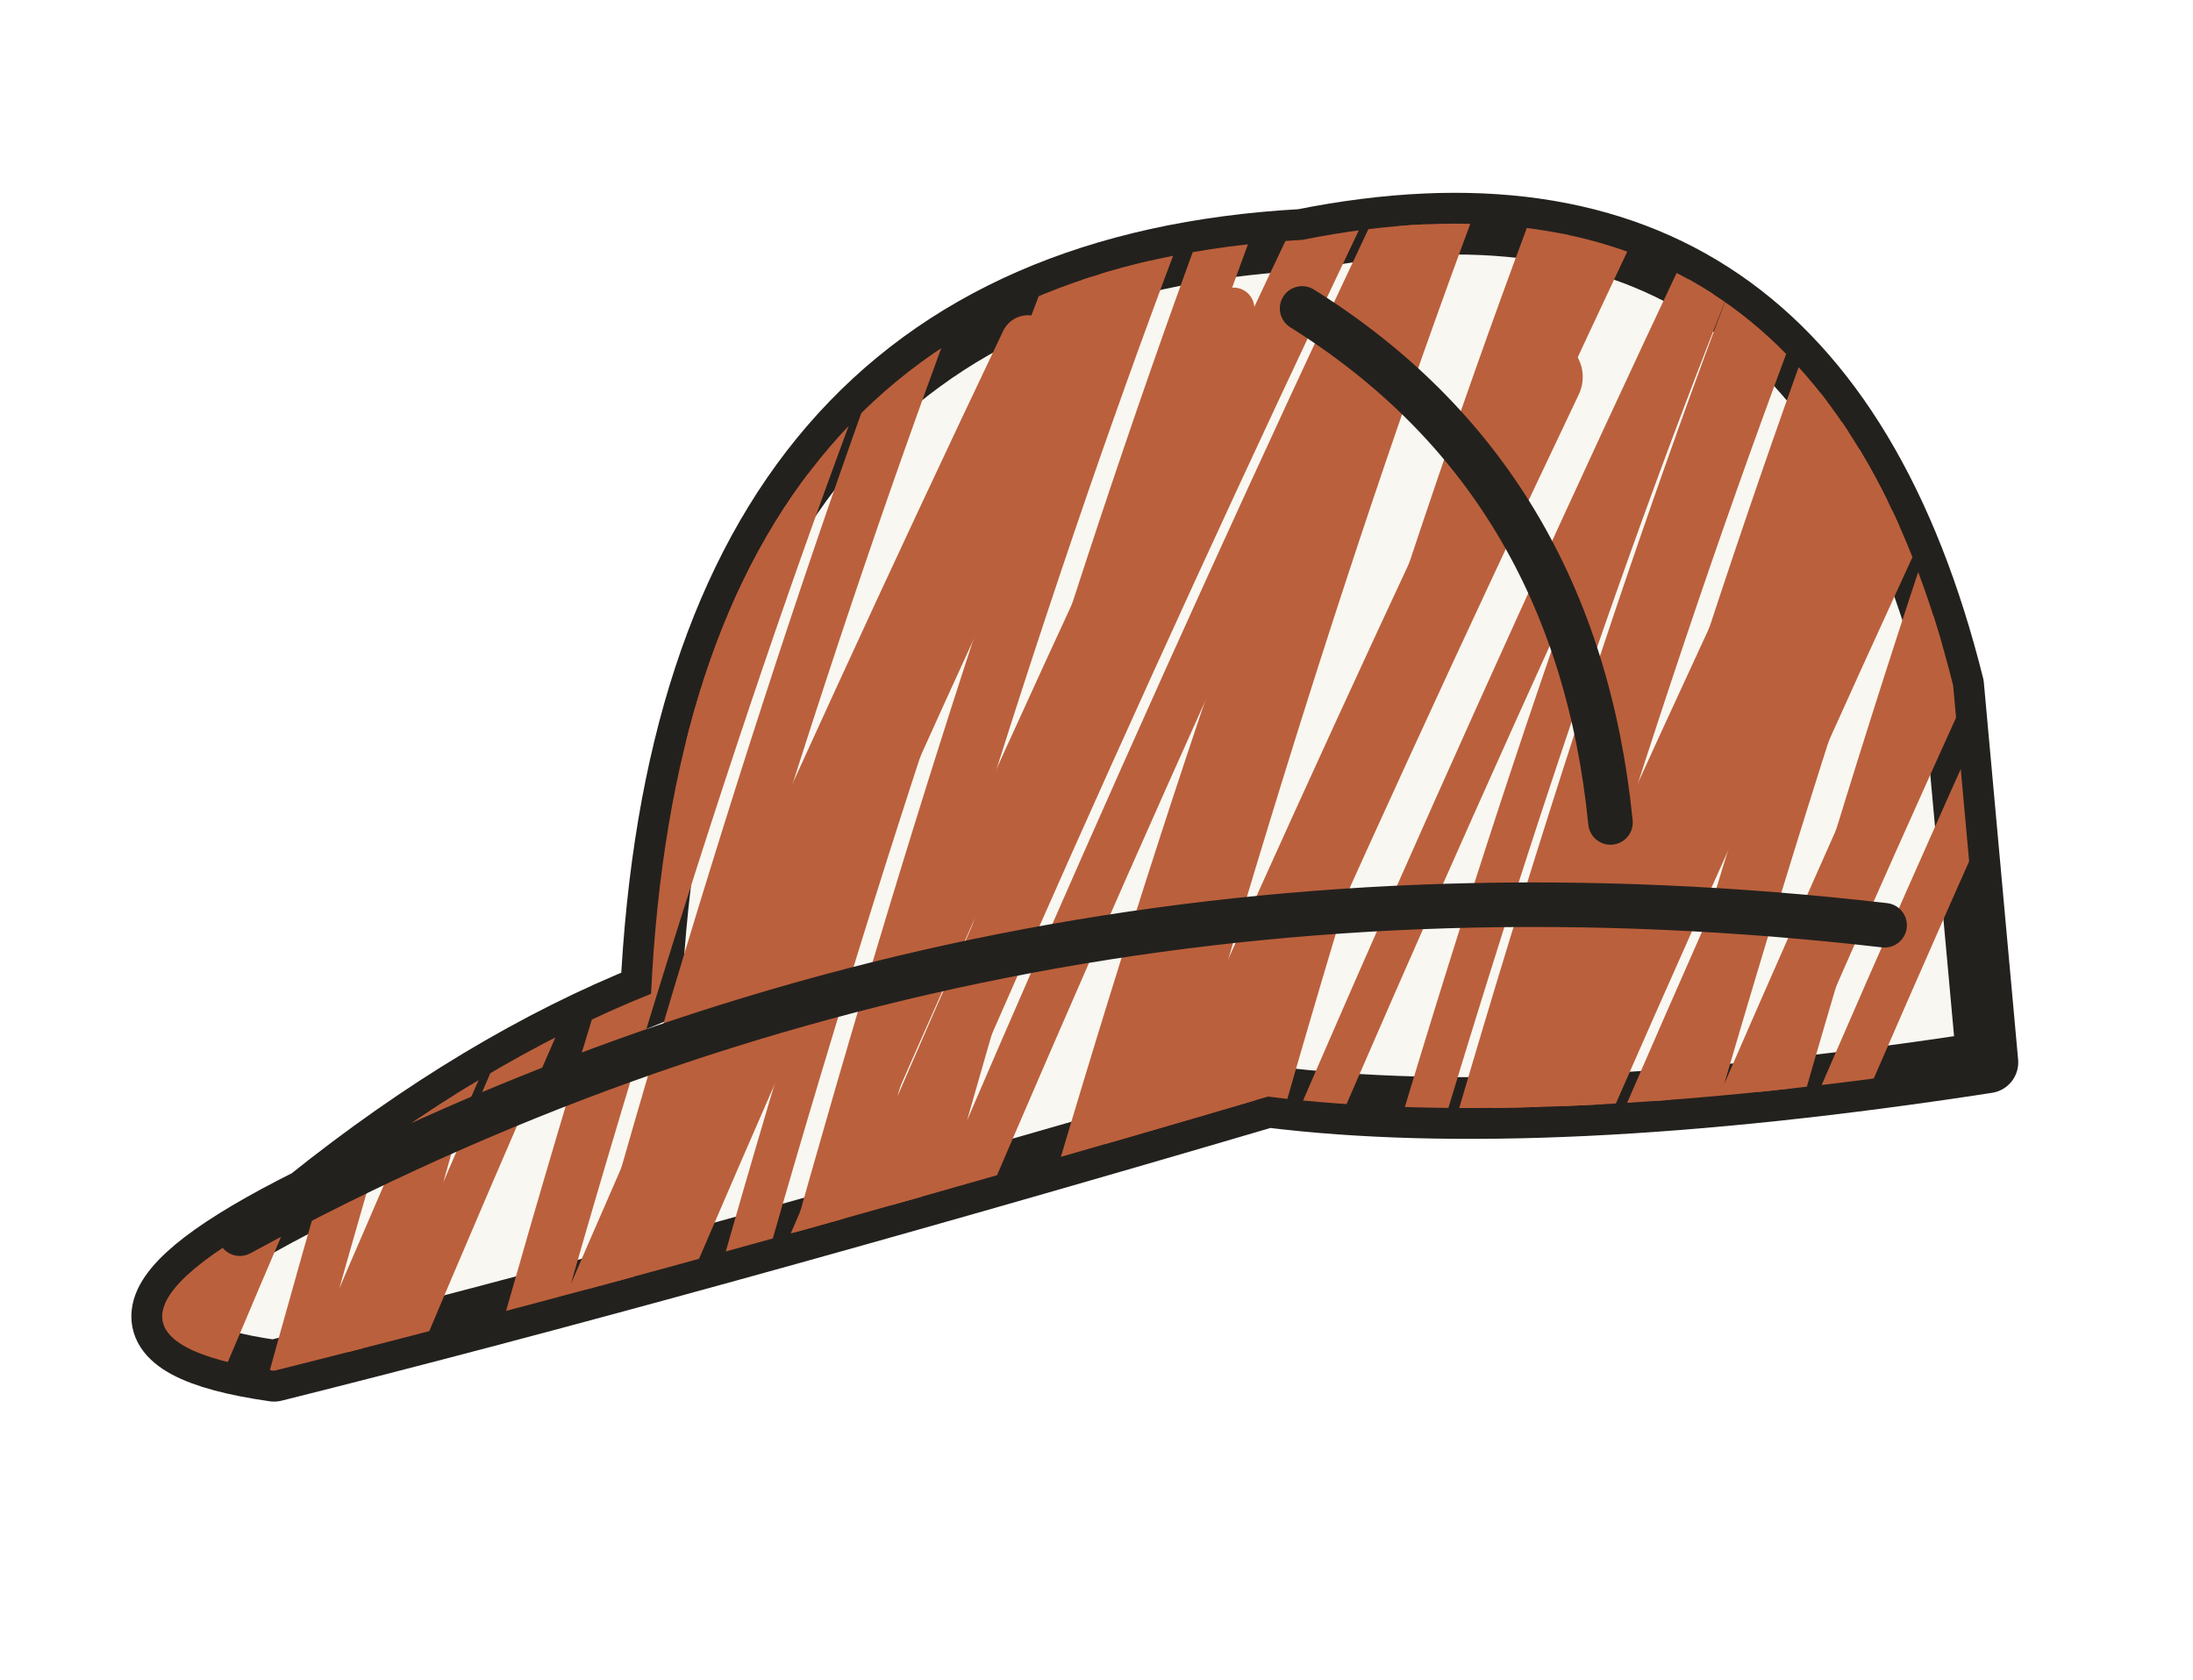
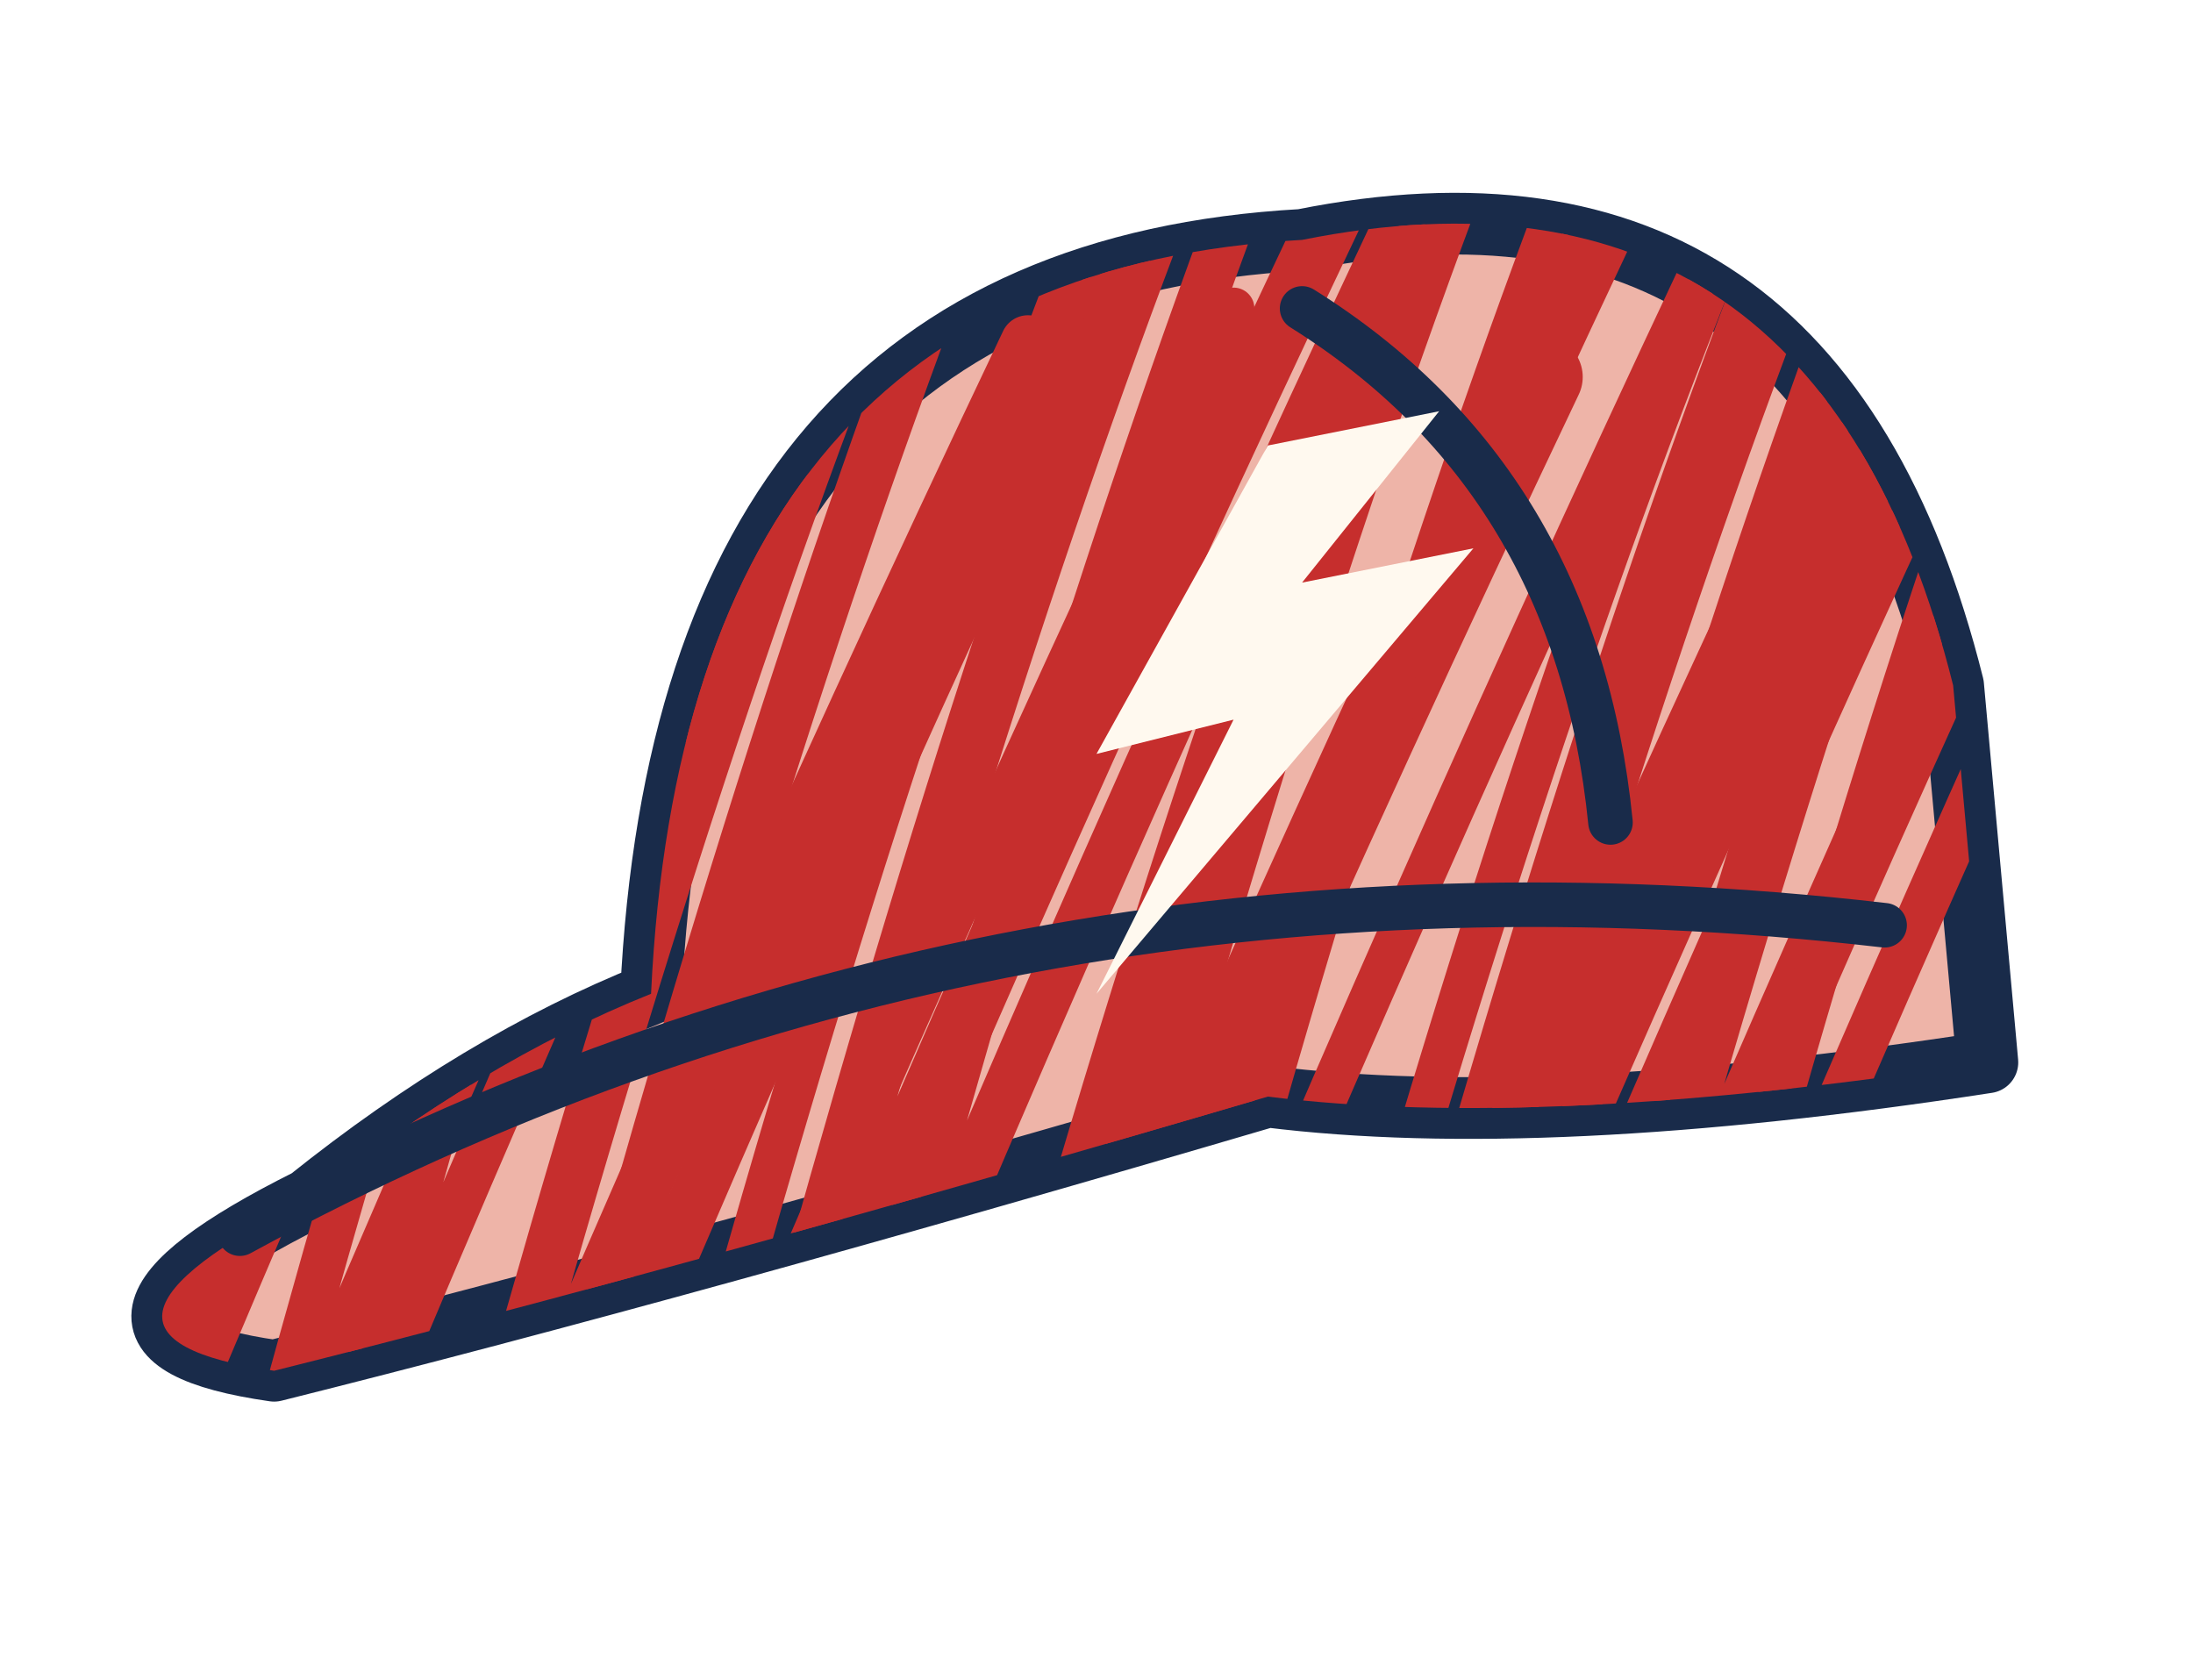
<svg xmlns="http://www.w3.org/2000/svg" viewBox="2 8 64 49" fill="none" stroke-linecap="round" stroke-linejoin="round">
-   <path d="M11 43 Q16 39 21 37 Q22 16 40 15 Q55 12 59 28 L60 39 Q47 41 39 40 Q22 45 10 48 Q3 47 11 43Z" stroke="#23211e" stroke-width="1.8" fill="#f9f7f1" />
+   <path d="M11 43 Q16 39 21 37 Q22 16 40 15 Q55 12 59 28 L60 39 Q47 41 39 40 Q22 45 10 48 Q3 47 11 43Z" stroke="#192b4a" stroke-width="1.8" fill="#eeb4a8" />
  <defs>
    <clipPath id="cut">
      <path d="M11 43 Q16 39 21 37 Q22 16 40 15 Q55 12 59 28 L60 39 Q47 41 39 40 Q22 45 10 48 Q3 47 11 43Z" />
    </clipPath>
  </defs>
  <g clip-path="url(#cut)">
-     <path d="M19 10 q-6 15 -12 37 l-3 9 q9 -22 19 -43" stroke="#bb603c" stroke-width="2.252" fill="none" />
-     <path d="M22 13 q-6 15 -12 37 l-3 9 q9 -22 19 -43" stroke="#bb603c" stroke-width="1.311" fill="none" />
-     <path d="M25 10 q-6 15 -12 37 l-3 9 q9 -22 19 -43" stroke="#bb603c" stroke-width="1.324" fill="none" />
-     <path d="M28 15 q-6 15 -12 37 l-3 9 q9 -22 19 -43" stroke="#bb603c" stroke-width="1.602" fill="none" />
-     <path d="M31 12 q-6 15 -12 37 l-3 9 q9 -22 19 -43" stroke="#bb603c" stroke-width="1.55" fill="none" />
-     <path d="M34 14 q-6 15 -12 37 l-3 9 q9 -22 19 -43" stroke="#bb603c" stroke-width="1.215" fill="none" />
-     <path d="M37 11 q-6 15 -12 37 l-3 9 q9 -22 19 -43" stroke="#bb603c" stroke-width="1.802" fill="none" />
-     <path d="M40 9 q-6 15 -12 37 l-3 9 q9 -22 19 -43" stroke="#bb603c" stroke-width="1.435" fill="none" />
-     <path d="M43 16 q-6 15 -12 37 l-3 9 q9 -22 19 -43" stroke="#bb603c" stroke-width="2.38" fill="none" />
-     <path d="M46 9 q-6 15 -12 37 l-3 9 q9 -22 19 -43" stroke="#bb603c" stroke-width="1.938" fill="none" />
-     <path d="M49 10 q-6 15 -12 37 l-3 9 q9 -22 19 -43" stroke="#bb603c" stroke-width="1.206" fill="none" />
-     <path d="M52 16 q-6 15 -12 37 l-3 9 q9 -22 19 -43" stroke="#bb603c" stroke-width="1.224" fill="none" />
-     <path d="M55 13 q-6 15 -12 37 l-3 9 q9 -22 19 -43" stroke="#bb603c" stroke-width="2.207" fill="none" />
-     <path d="M58 11 q-6 15 -12 37 l-3 9 q9 -22 19 -43" stroke="#bb603c" stroke-width="1.109" fill="none" />
-     <path d="M61 11 q-6 15 -12 37 l-3 9 q9 -22 19 -43" stroke="#bb603c" stroke-width="1.851" fill="none" />
-     <path d="M64 10 q-6 15 -12 37 l-3 9 q9 -22 19 -43" stroke="#bb603c" stroke-width="1.319" fill="none" />
+     <path d="M19 10 q-6 15 -12 37 l-3 9 q9 -22 19 -43" stroke="#c62e2d" stroke-width="2.252" fill="none" />
+     <path d="M22 13 q-6 15 -12 37 l-3 9 q9 -22 19 -43" stroke="#c62e2d" stroke-width="1.311" fill="none" />
+     <path d="M25 10 q-6 15 -12 37 l-3 9 q9 -22 19 -43" stroke="#c62e2d" stroke-width="1.324" fill="none" />
+     <path d="M28 15 q-6 15 -12 37 l-3 9 q9 -22 19 -43" stroke="#c62e2d" stroke-width="1.602" fill="none" />
+     <path d="M31 12 q-6 15 -12 37 l-3 9 q9 -22 19 -43" stroke="#c62e2d" stroke-width="1.55" fill="none" />
+     <path d="M34 14 q-6 15 -12 37 l-3 9 q9 -22 19 -43" stroke="#c62e2d" stroke-width="1.215" fill="none" />
+     <path d="M37 11 q-6 15 -12 37 l-3 9 q9 -22 19 -43" stroke="#c62e2d" stroke-width="1.802" fill="none" />
+     <path d="M40 9 q-6 15 -12 37 l-3 9 q9 -22 19 -43" stroke="#c62e2d" stroke-width="1.435" fill="none" />
+     <path d="M43 16 q-6 15 -12 37 l-3 9 q9 -22 19 -43" stroke="#c62e2d" stroke-width="2.38" fill="none" />
+     <path d="M46 9 q-6 15 -12 37 l-3 9 q9 -22 19 -43" stroke="#c62e2d" stroke-width="1.938" fill="none" />
+     <path d="M49 10 q-6 15 -12 37 l-3 9 q9 -22 19 -43" stroke="#c62e2d" stroke-width="1.206" fill="none" />
+     <path d="M52 16 q-6 15 -12 37 l-3 9 q9 -22 19 -43" stroke="#c62e2d" stroke-width="1.224" fill="none" />
+     <path d="M55 13 q-6 15 -12 37 l-3 9 q9 -22 19 -43" stroke="#c62e2d" stroke-width="2.207" fill="none" />
+     <path d="M58 11 q-6 15 -12 37 l-3 9 q9 -22 19 -43" stroke="#c62e2d" stroke-width="1.109" fill="none" />
+     <path d="M61 11 q-6 15 -12 37 l-3 9 q9 -22 19 -43" stroke="#c62e2d" stroke-width="1.851" fill="none" />
+     <path d="M64 10 q-6 15 -12 37 l-3 9 q9 -22 19 -43" stroke="#c62e2d" stroke-width="1.319" fill="none" />
  </g>
-   <path d="M9 44q22 -12 48 -9 M40 17q8 5 9 15" stroke="#23211e" stroke-width="1.3" fill="none" />
+   <path d="M9 44q22 -12 48 -9 M40 17q8 5 9 15" stroke="#192b4a" stroke-width="1.3" fill="none" />
+   <path d="m39 21 -5 9 4 -1 -4 8 11 -13 -5 1 4 -5Z" fill="#fff9ef" />
</svg>
